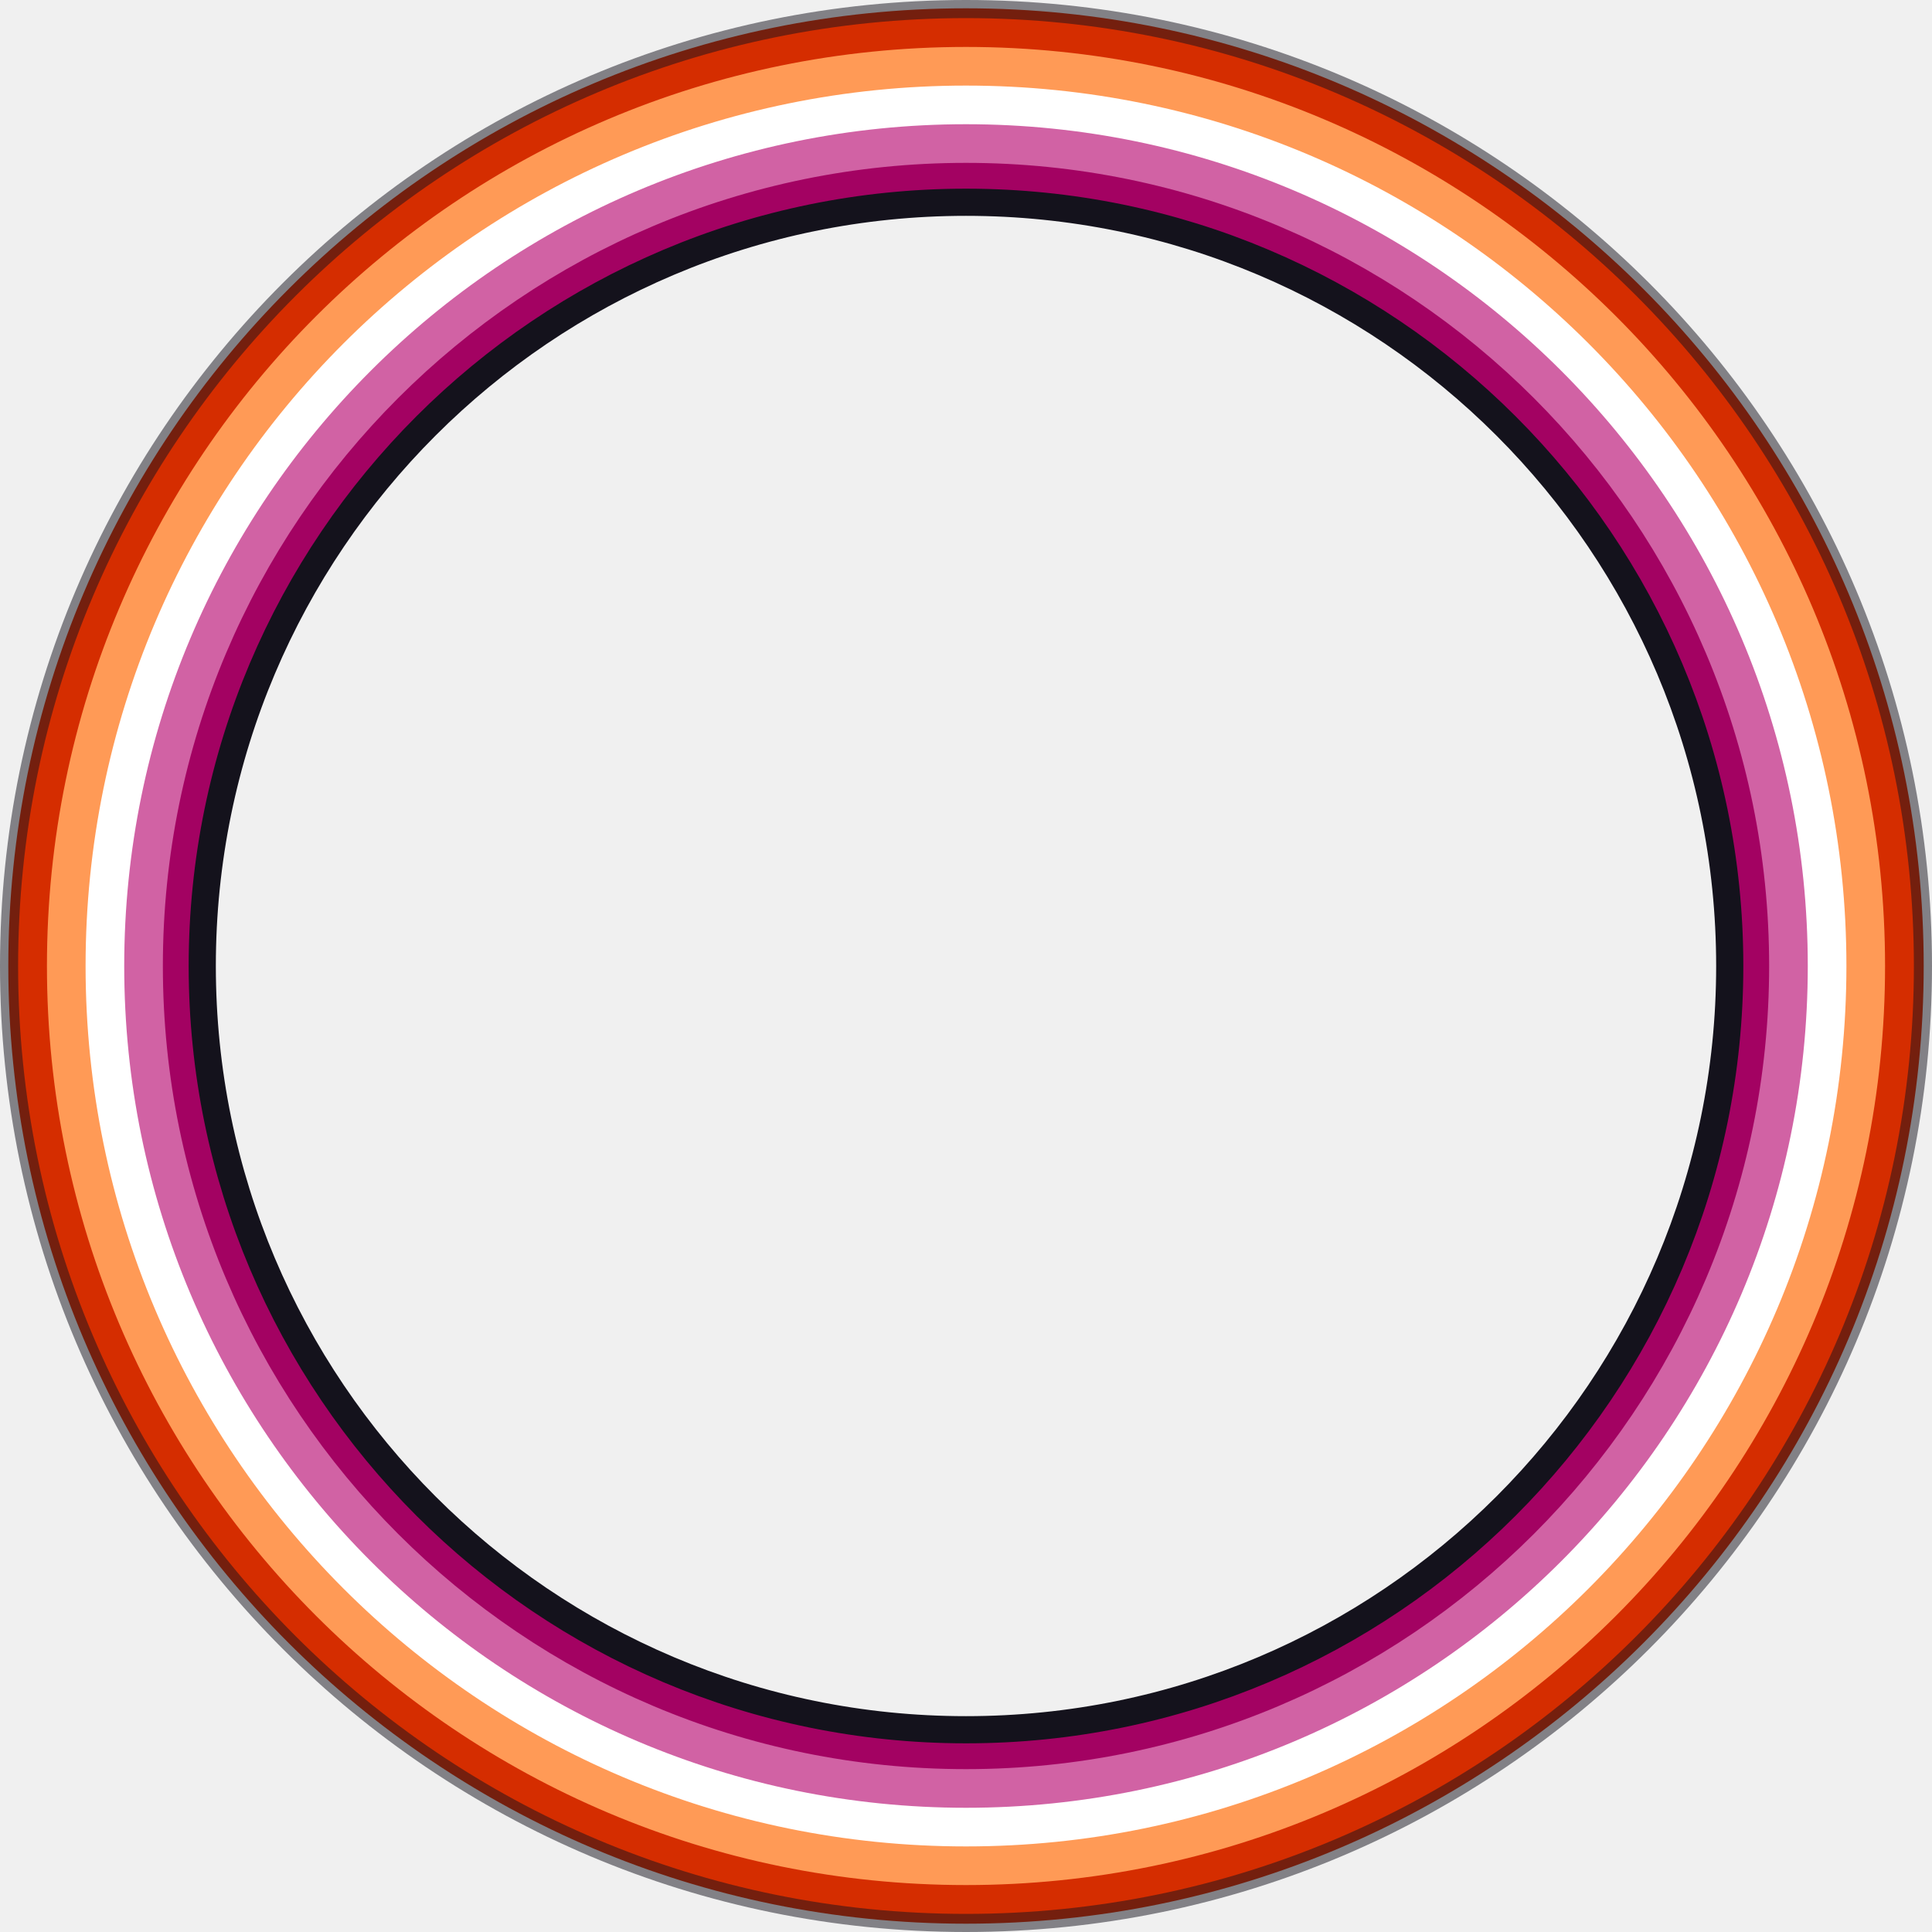
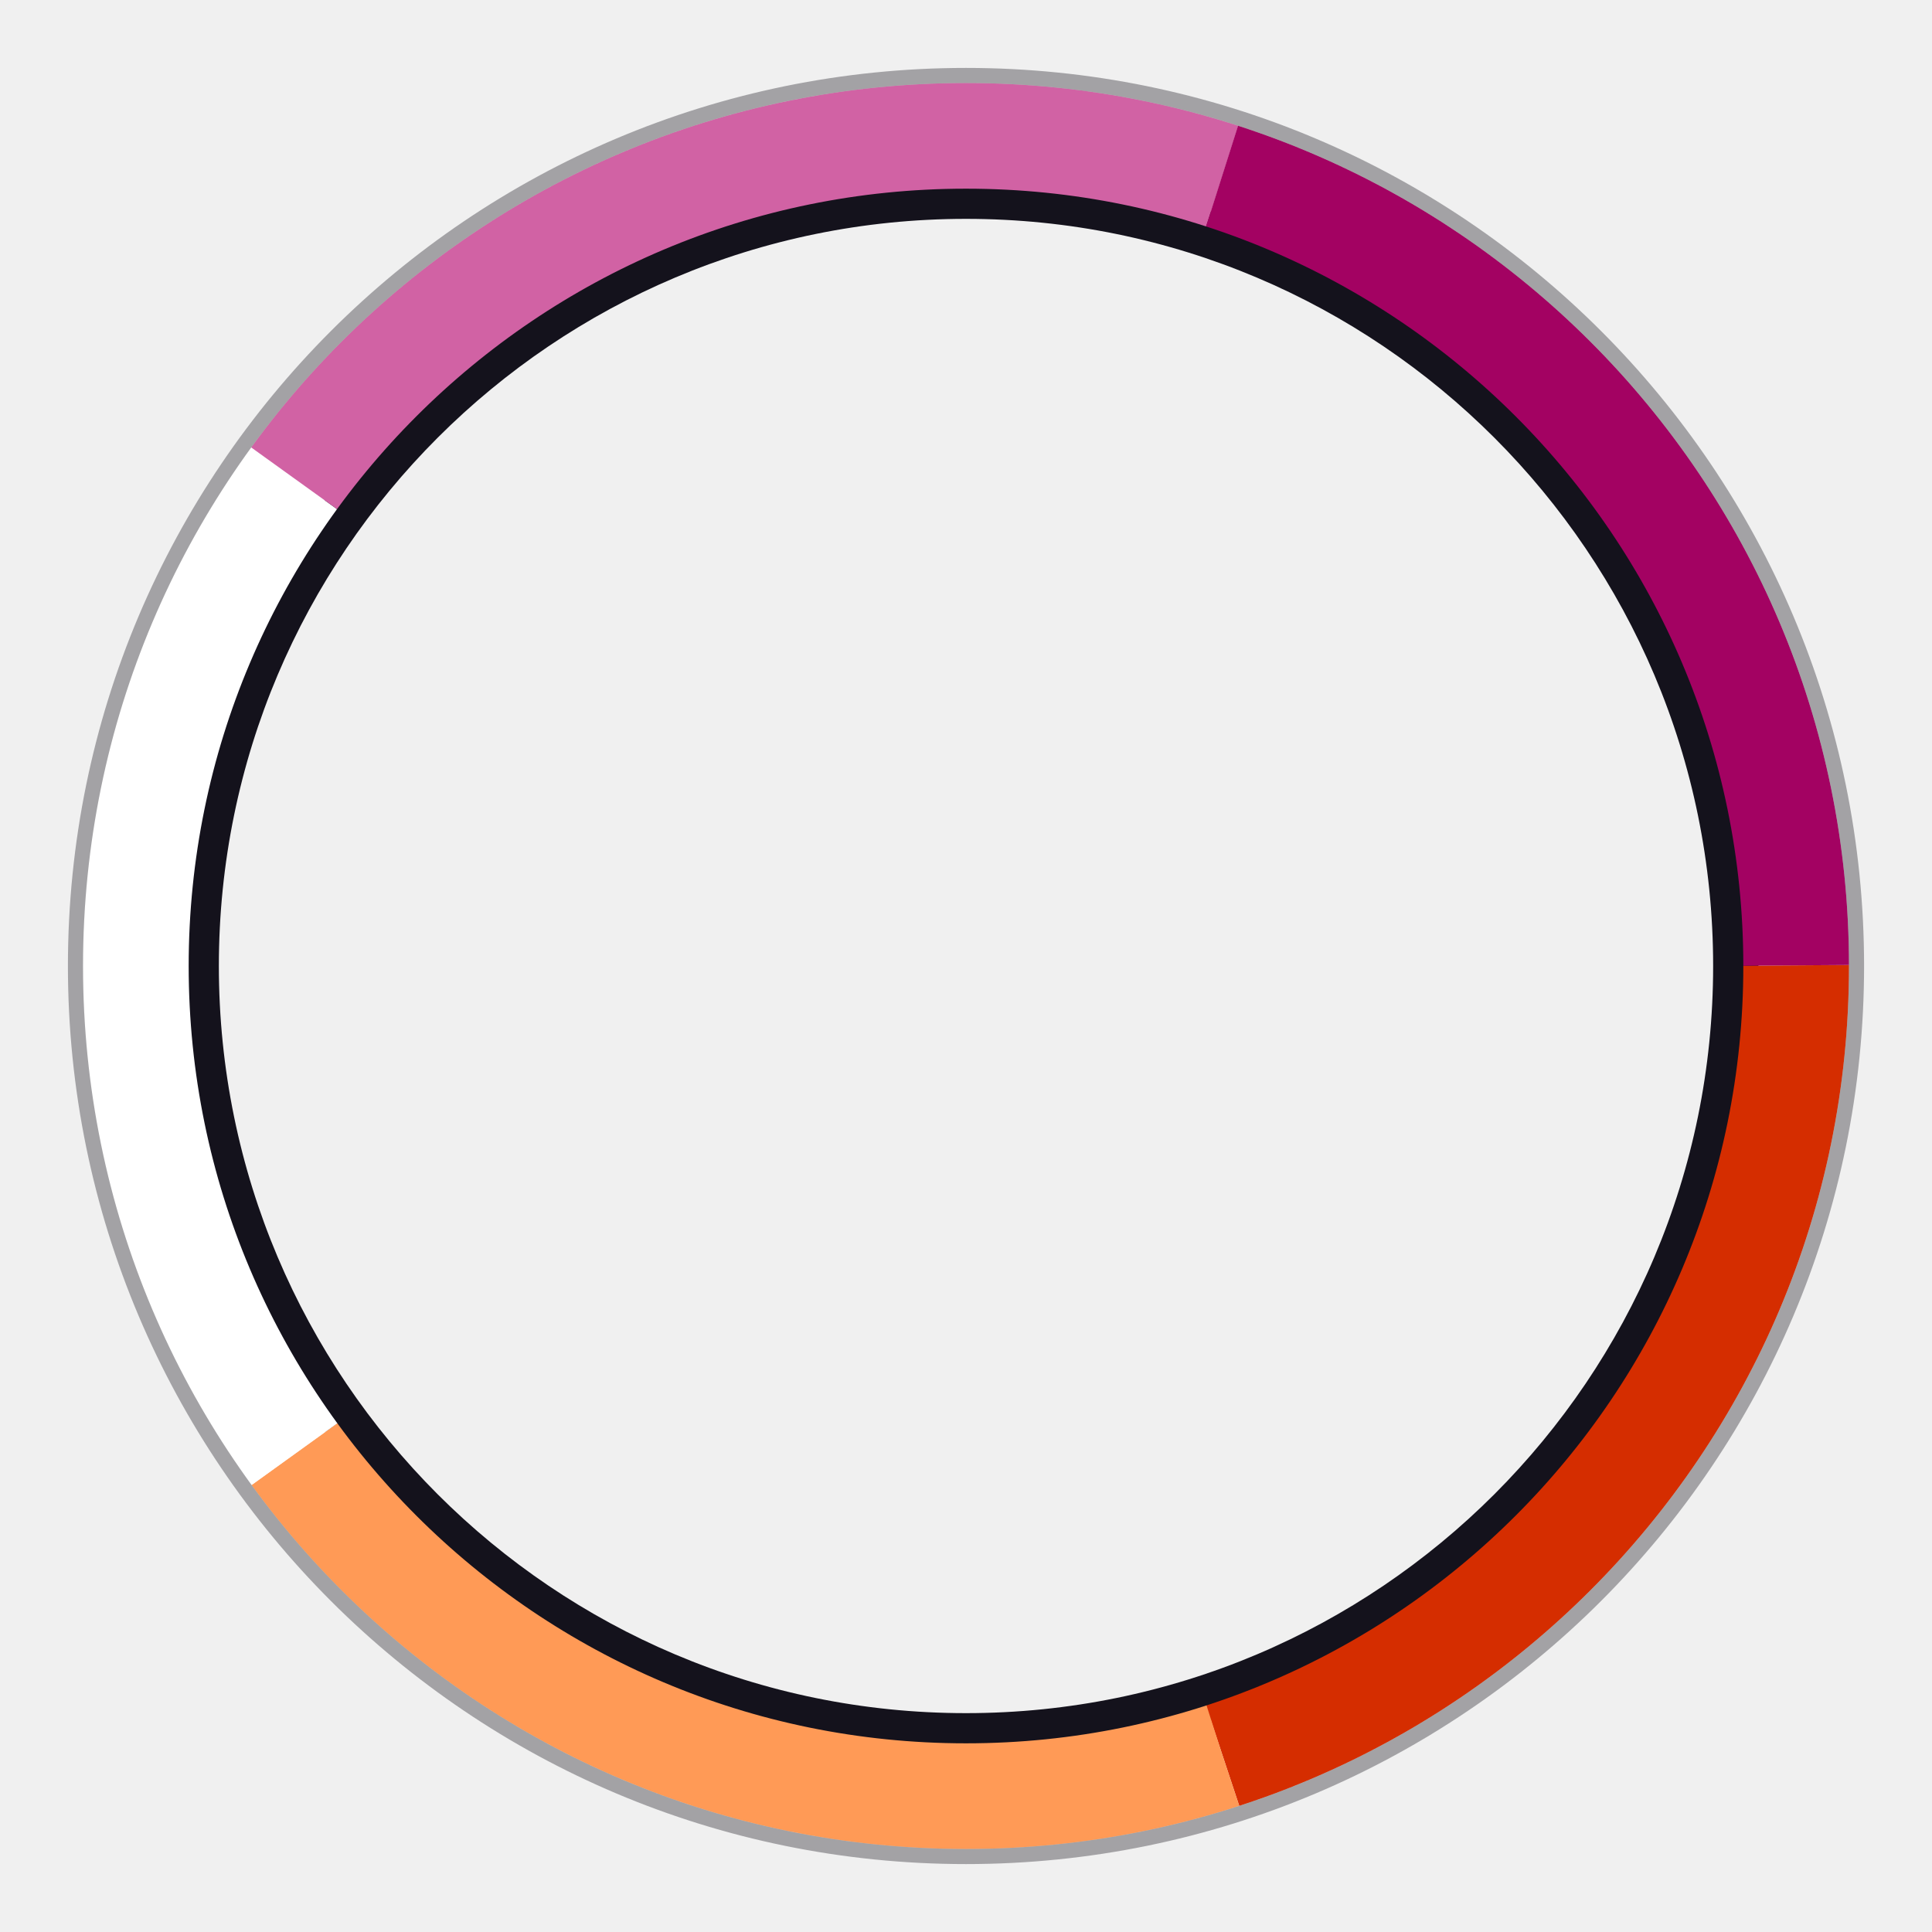
<svg xmlns="http://www.w3.org/2000/svg" viewBox="0 0 128 128" width="128" height="128" role="presentation">
-   <circle cx="64" cy="64" r="62.12" fill="none" stroke="#D52D00" stroke-width="2.66" />
-   <circle cx="64" cy="64" r="59.56" fill="none" stroke="#FF9A56" stroke-width="2.66" />
-   <circle cx="64" cy="64" r="57" fill="none" stroke="#FFFFFF" stroke-width="2.66" />
-   <circle cx="64" cy="64" r="54.44" fill="none" stroke="#D162A4" stroke-width="2.66" />
-   <circle cx="64" cy="64" r="51.88" fill="none" stroke="#A30262" stroke-width="2.66" />
-   <circle cx="64" cy="64" r="50.6" fill="none" stroke="#14121C" stroke-width="1.8" />
-   <circle cx="64" cy="64" r="63.4" fill="none" stroke="#14121C" stroke-width="1.2" stroke-opacity=".5" />
+   <style>
+     .turn { animation: spin 24s linear infinite; transform-box: view-box; transform-origin: 64px 64px }
+     @keyframes spin { to { transform: rotate(360deg) } }
+     @media (prefers-reduced-motion: reduce) { .turn { animation: none } }
+   </style>
+   <defs>
+     <circle id="band" cx="64" cy="64" r="55" fill="none" stroke-width="7" stroke-dasharray="69.12 276.46" />
+   </defs>
+   <circle cx="64" cy="64" r="51" fill="none" stroke="#14121C" stroke-width="3" />
+   <g class="turn">
+     <use href="#band" stroke="#D52D00" stroke-dashoffset="-0.00" />
+     <use href="#band" stroke="#FF9A56" stroke-dashoffset="-69.12" />
+     <use href="#band" stroke="#FFFFFF" stroke-dashoffset="-138.23" />
+     <use href="#band" stroke="#D162A4" stroke-dashoffset="-207.35" />
+     <use href="#band" stroke="#A30262" stroke-dashoffset="-276.46" />
+   </g>
+   <circle cx="64" cy="64" r="59" fill="none" stroke="#14121C" stroke-opacity=".35" stroke-width="1" />
</svg>
